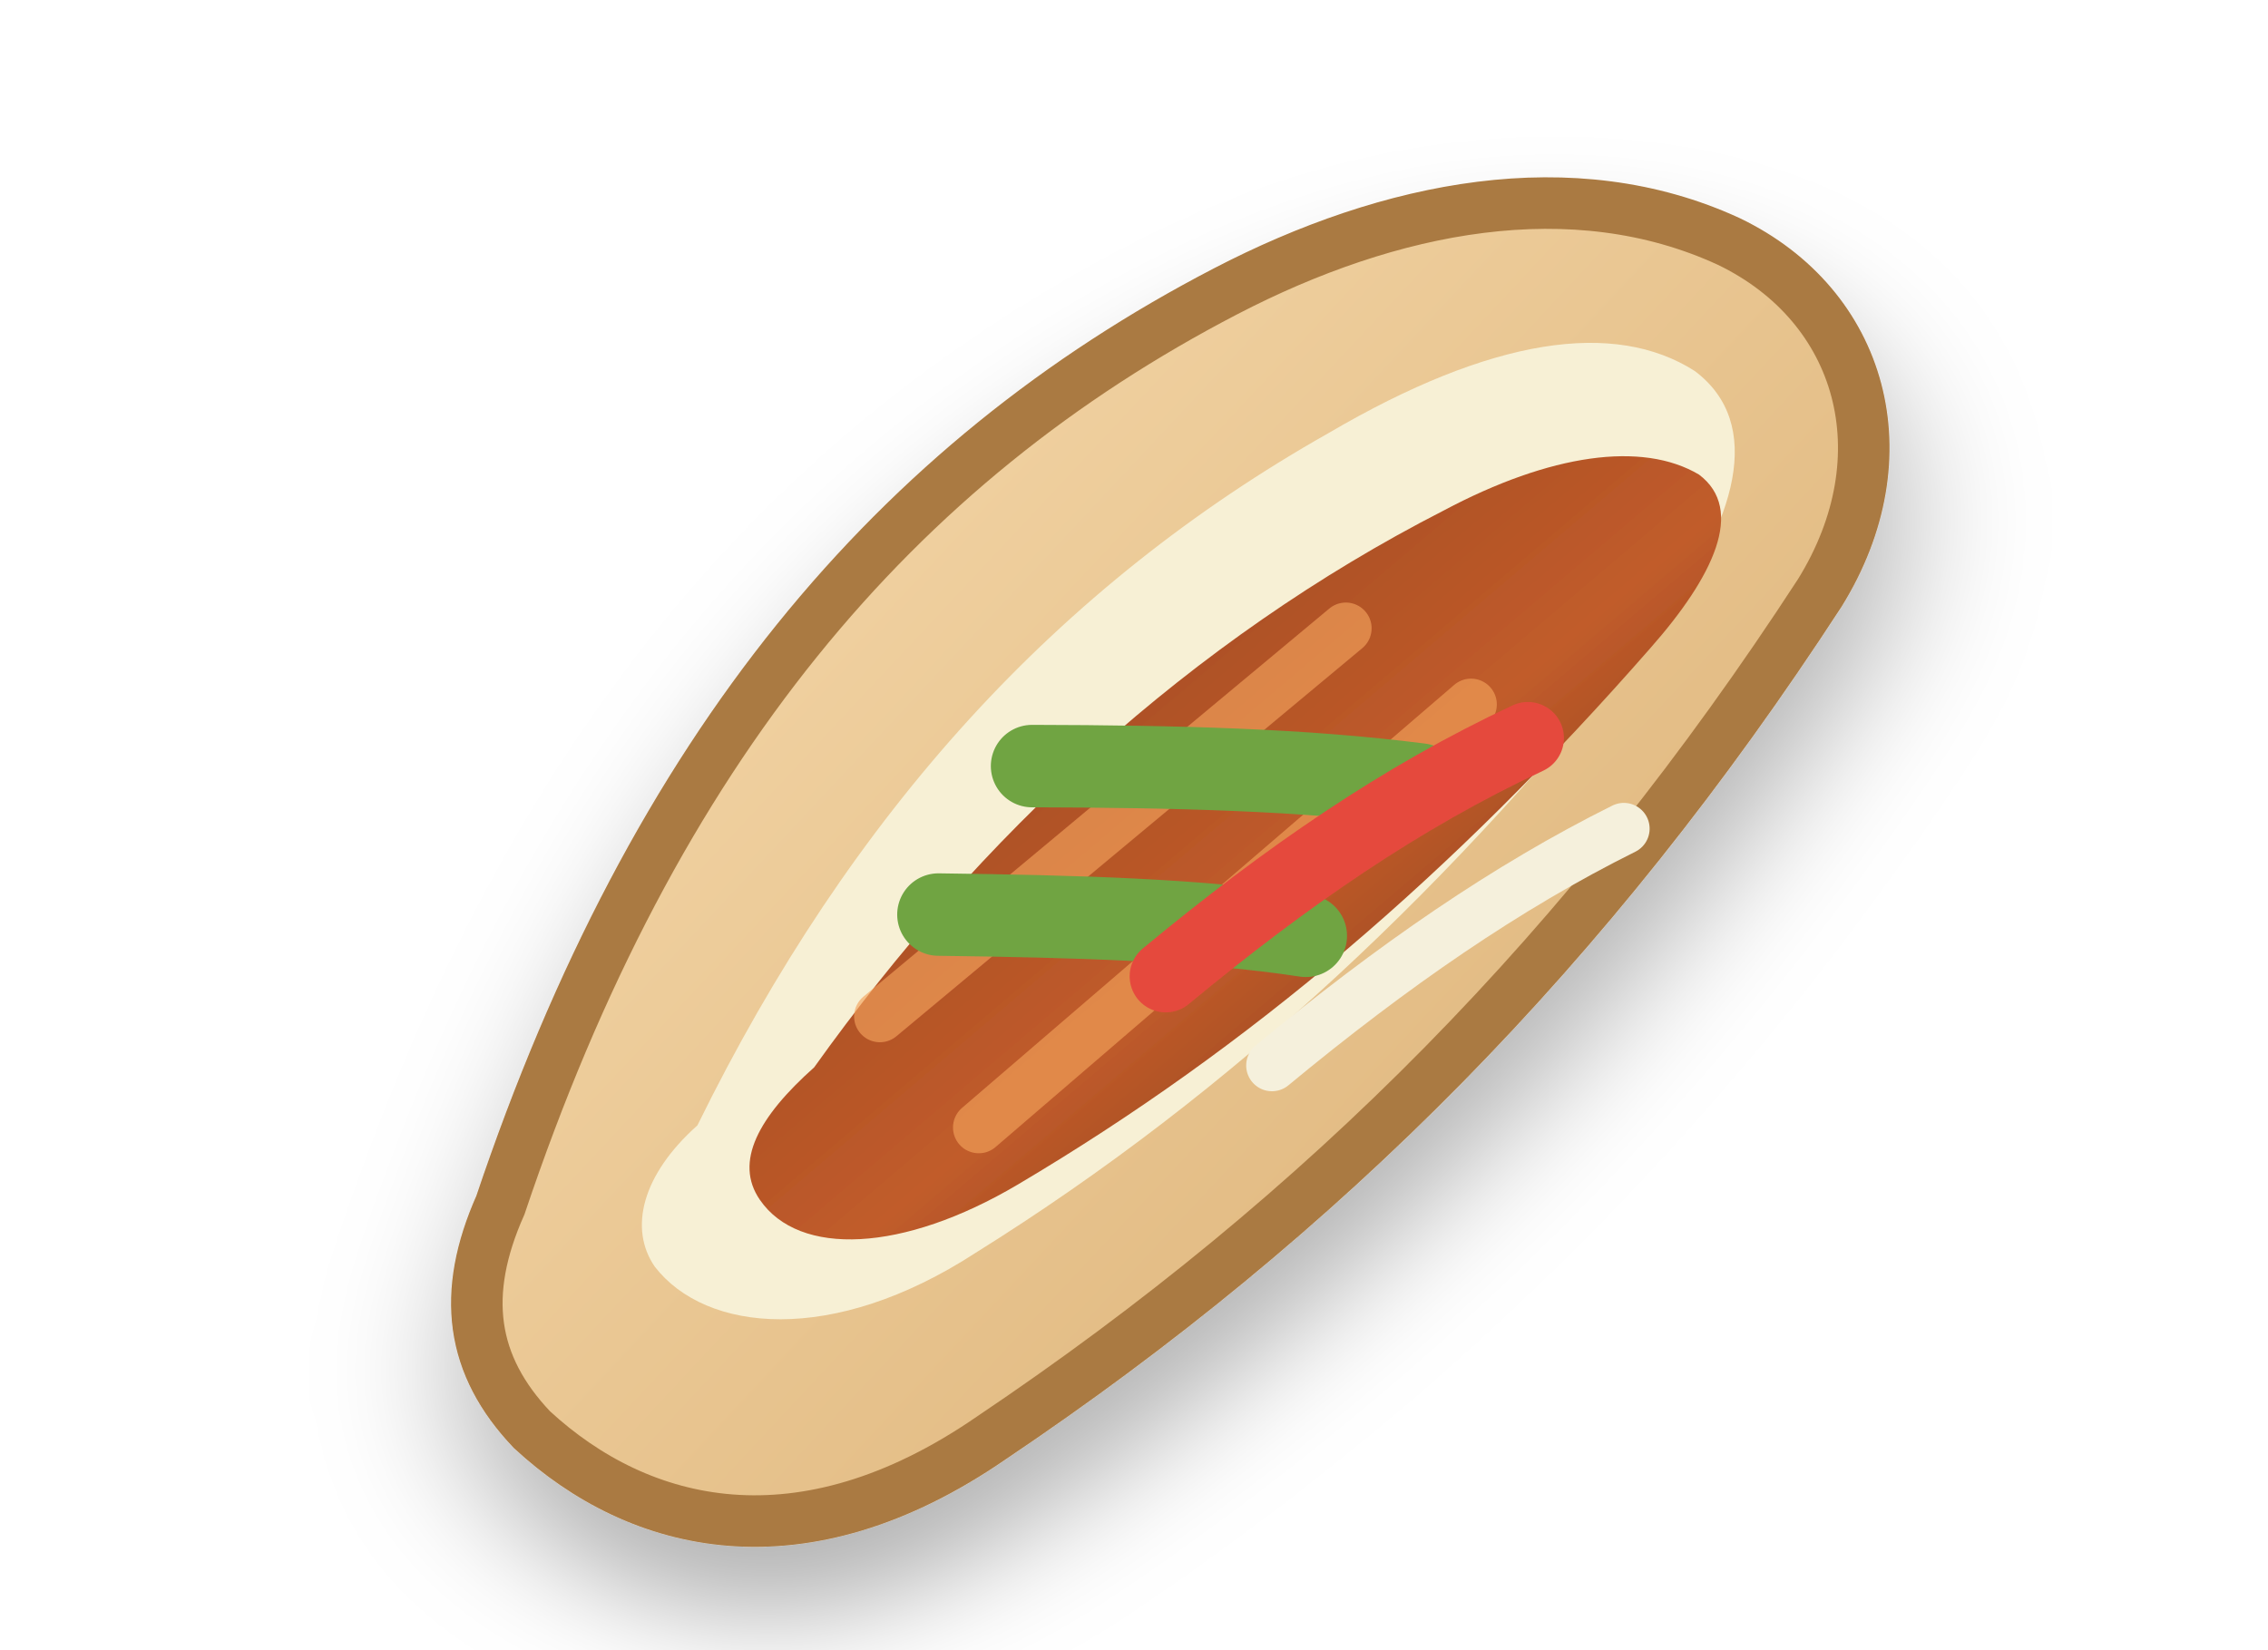
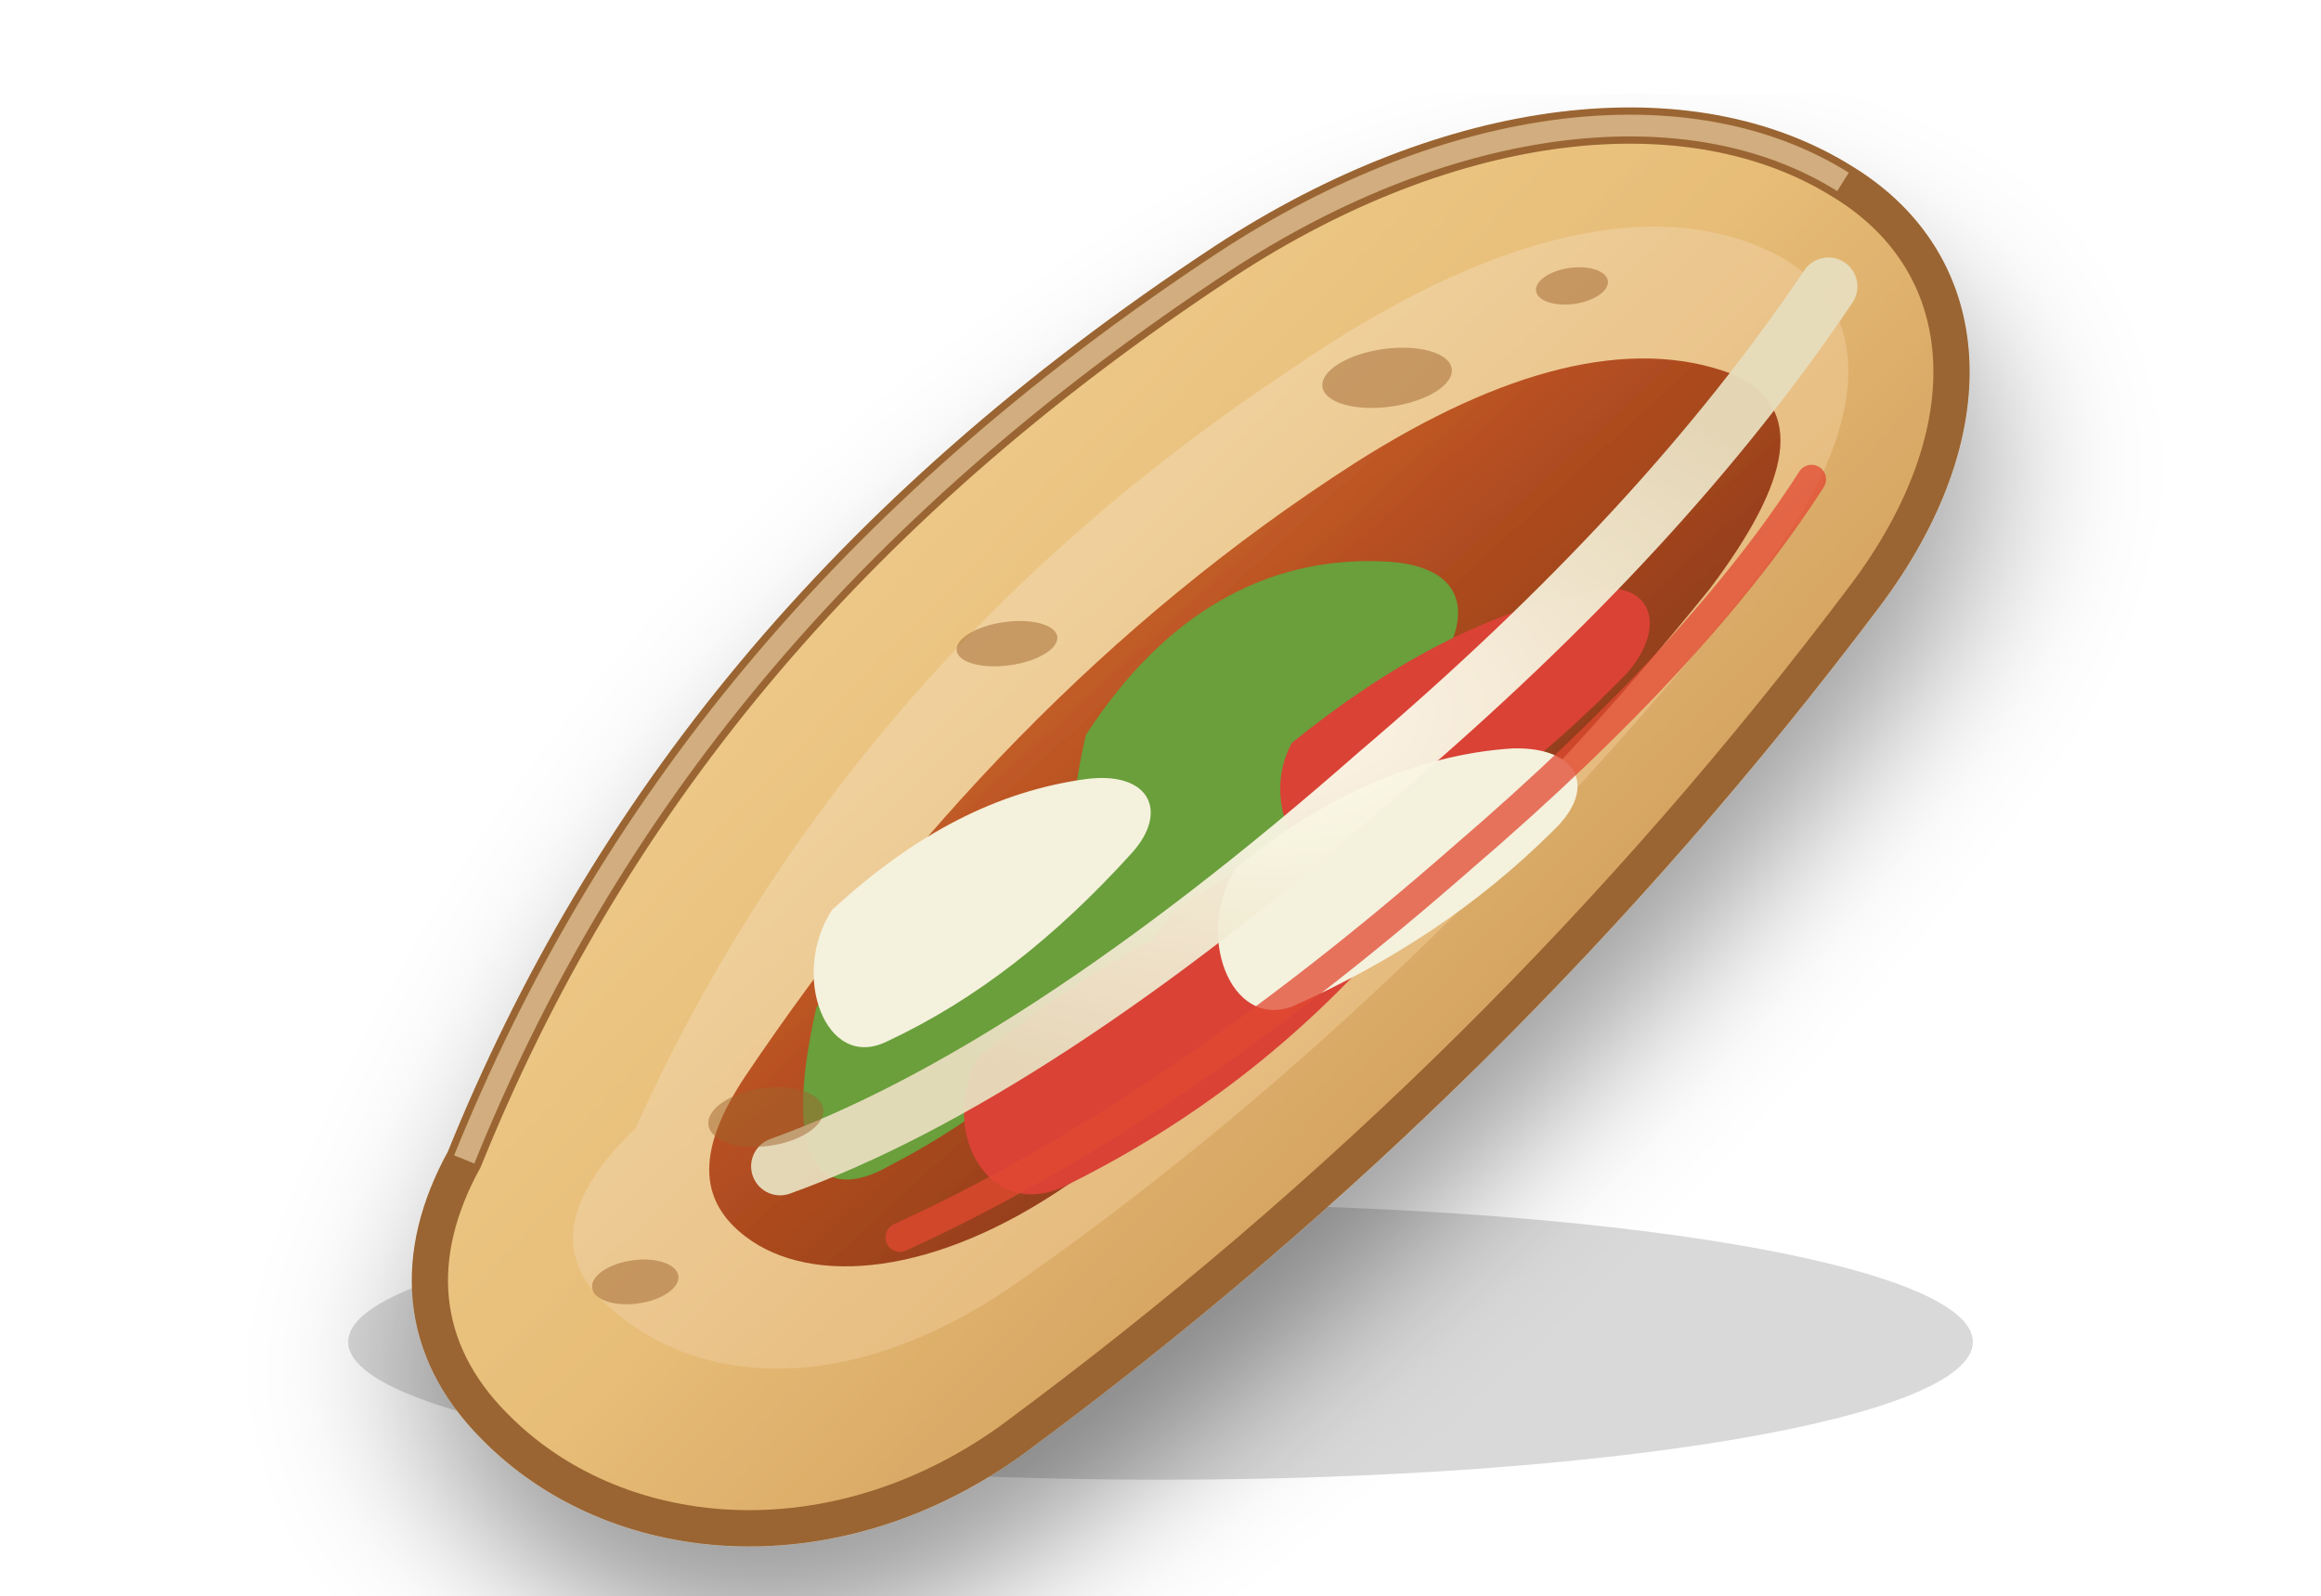
- <svg xmlns="http://www.w3.org/2000/svg" viewBox="0 0 220 160">
+ <svg xmlns="http://www.w3.org/2000/svg" viewBox="0 0 320 220">
  <defs>
-     <linearGradient id="wrap" x1="0" y1="0" x2="1" y2="1">
-       <stop stop-color="#f8ddb1" />
-       <stop offset="1" stop-color="#d9ad70" />
+     <linearGradient id="bread" x1="0" y1="0" x2="1" y2="1">
+       <stop stop-color="#f6d89f" />
+       <stop offset=".48" stop-color="#e7bd77" />
+       <stop offset="1" stop-color="#b77a3d" />
    </linearGradient>
-     <linearGradient id="meat" x1="0" y1="0" x2="1" y2="1">
-       <stop stop-color="#8d3d1f" />
-       <stop offset=".55" stop-color="#c15c2a" />
-       <stop offset="1" stop-color="#5f2617" />
+     <linearGradient id="inside" x1="0" y1="0" x2="1" y2="1">
+       <stop stop-color="#f9e6bb" />
+       <stop offset="1" stop-color="#dca45e" />
    </linearGradient>
-     <filter id="s" x="-20%" y="-20%" width="140%" height="140%">
-       <feDropShadow dx="0" dy="7" stdDeviation="6" flood-opacity=".3" />
+     <linearGradient id="chicken" x1="0" y1="0" x2="1" y2="1">
+       <stop stop-color="#f09b49" />
+       <stop offset=".4" stop-color="#b95121" />
+       <stop offset=".8" stop-color="#793018" />
+       <stop offset="1" stop-color="#e27b34" />
+     </linearGradient>
+     <radialGradient id="sauce">
+       <stop stop-color="#fffef0" />
+       <stop offset="1" stop-color="#e7ddbd" />
+     </radialGradient>
+     <filter id="shadow" x="-30%" y="-40%" width="160%" height="190%">
+       <feDropShadow dx="0" dy="13" stdDeviation="10" flood-color="#000" flood-opacity=".38" />
+     </filter>
+     <filter id="texture">
+       <feTurbulence baseFrequency=".7" numOctaves="2" seed="9" result="n" />
+       <feComposite in="n" in2="SourceGraphic" operator="in" result="t" />
+       <feBlend in="SourceGraphic" in2="t" mode="multiply" />
    </filter>
  </defs>
-   <g filter="url(#s)" transform="rotate(-8 110 80)">
-     <path d="M44 108c21-42 48-66 82-78 17-6 35-7 49 2 12 8 14 23 4 35-27 31-56 53-91 70-20 10-35 4-44-7-5-7-5-14 0-22z" fill="url(#wrap)" stroke="#aa7a42" stroke-width="5" />
-     <path d="M64 103c19-28 42-47 70-58 17-7 29-7 36-1 6 6 2 15-7 24-23 22-47 39-74 51-15 7-27 4-31-3-2-4 0-9 6-13z" fill="#f7f0d5" />
-     <path d="M76 99c19-20 42-36 68-45 11-4 20-4 25 0 4 4 0 10-7 16-22 19-44 33-68 43-12 5-22 4-25-2-2-4 1-8 7-12z" fill="url(#meat)" />
-     <path d="M83 95l50-31M91 107l53-34" stroke="#f3a15b" stroke-width="5" stroke-linecap="round" opacity=".65" />
-     <path d="M90 86c13 2 25 4 35 7M101 73c14 2 26 4 37 7" stroke="#6fa443" stroke-width="8" stroke-linecap="round" />
-     <path d="M111 95c13-8 25-14 38-18" stroke="#e54a3d" stroke-width="7" stroke-linecap="round" />
-     <path d="M120 105c13-8 25-14 37-18" stroke="#f5f0dc" stroke-width="5" stroke-linecap="round" />
+   <ellipse cx="160" cy="185" rx="112" ry="19" fill="#000" opacity=".15" />
+   <g filter="url(#shadow)" transform="rotate(-8 160 110)">
+     <path d="M58 146C84 101 122 65 179 38c34-16 67-15 86 1 17 14 15 37-5 57-39 39-83 72-133 99-27 14-56 7-70-12-9-12-8-25 1-37z" fill="url(#bread)" stroke="#9a6532" stroke-width="5" />
+     <path d="M82 145c24-38 58-69 104-91 30-15 54-17 69-6 13 10 8 27-10 44-34 32-72 60-113 81-25 13-46 9-57-4-7-8-4-16 7-24z" fill="url(#inside)" />
+     <path d="M98 140c27-30 58-55 95-72 22-10 40-12 53-5 10 6 6 16-7 29-31 29-64 52-99 69-20 10-37 9-45 1-6-6-5-13 3-22z" fill="url(#chicken)" />
+     <g fill="#6a9f3b">
+       <path d="M109 132c17-18 31-25 45-23 10 1 13 8 7 15-13 15-28 25-45 31-10 4-15-2-7-23z" />
+       <path d="M151 100c13-15 28-21 44-18 11 2 12 9 4 17-13 13-27 22-43 28-9 3-13-6-5-27z" />
+     </g>
+     <g fill="#d94336">
+       <path d="M130 142c18-11 35-17 51-19 10-1 15 4 8 10-15 13-31 22-49 28-11 4-17-9-10-19z" />
+       <path d="M179 105c15-9 29-14 43-15 9-1 11 6 4 12-13 10-25 17-39 21-9 3-14-10-8-18z" />
+     </g>
+     <g fill="#f4f1dd">
+       <path d="M113 119c13-9 25-13 37-13 9 0 11 6 5 11-12 10-24 17-37 21-9 3-12-11-5-19z" />
+       <path d="M169 121c13-8 27-12 40-11 9 1 11 7 4 12-12 9-25 15-39 19-9 2-12-12-5-20z" />
+     </g>
+     <path d="M101 153c24-5 54-19 89-42 30-19 53-38 71-58" fill="none" stroke="url(#sauce)" stroke-width="8" stroke-linecap="round" opacity=".95" />
+     <path d="M116 165c27-8 55-22 84-41 25-16 43-31 55-45" fill="none" stroke="#e14832" stroke-width="4" stroke-linecap="round" opacity=".75" />
+     <g fill="#9f642d" opacity=".5">
+       <ellipse cx="100" cy="146" rx="8" ry="4" />
+       <ellipse cx="142" cy="86" rx="7" ry="3" />
+       <ellipse cx="199" cy="57" rx="9" ry="4" />
+       <ellipse cx="226" cy="48" rx="5" ry="2.5" />
+       <ellipse cx="79" cy="166" rx="6" ry="3" />
+     </g>
+     <path d="M58 146c26-45 64-81 121-108 34-16 67-15 86 1" fill="none" stroke="#ffe8bd" stroke-width="3" opacity=".55" />
  </g>
</svg>
